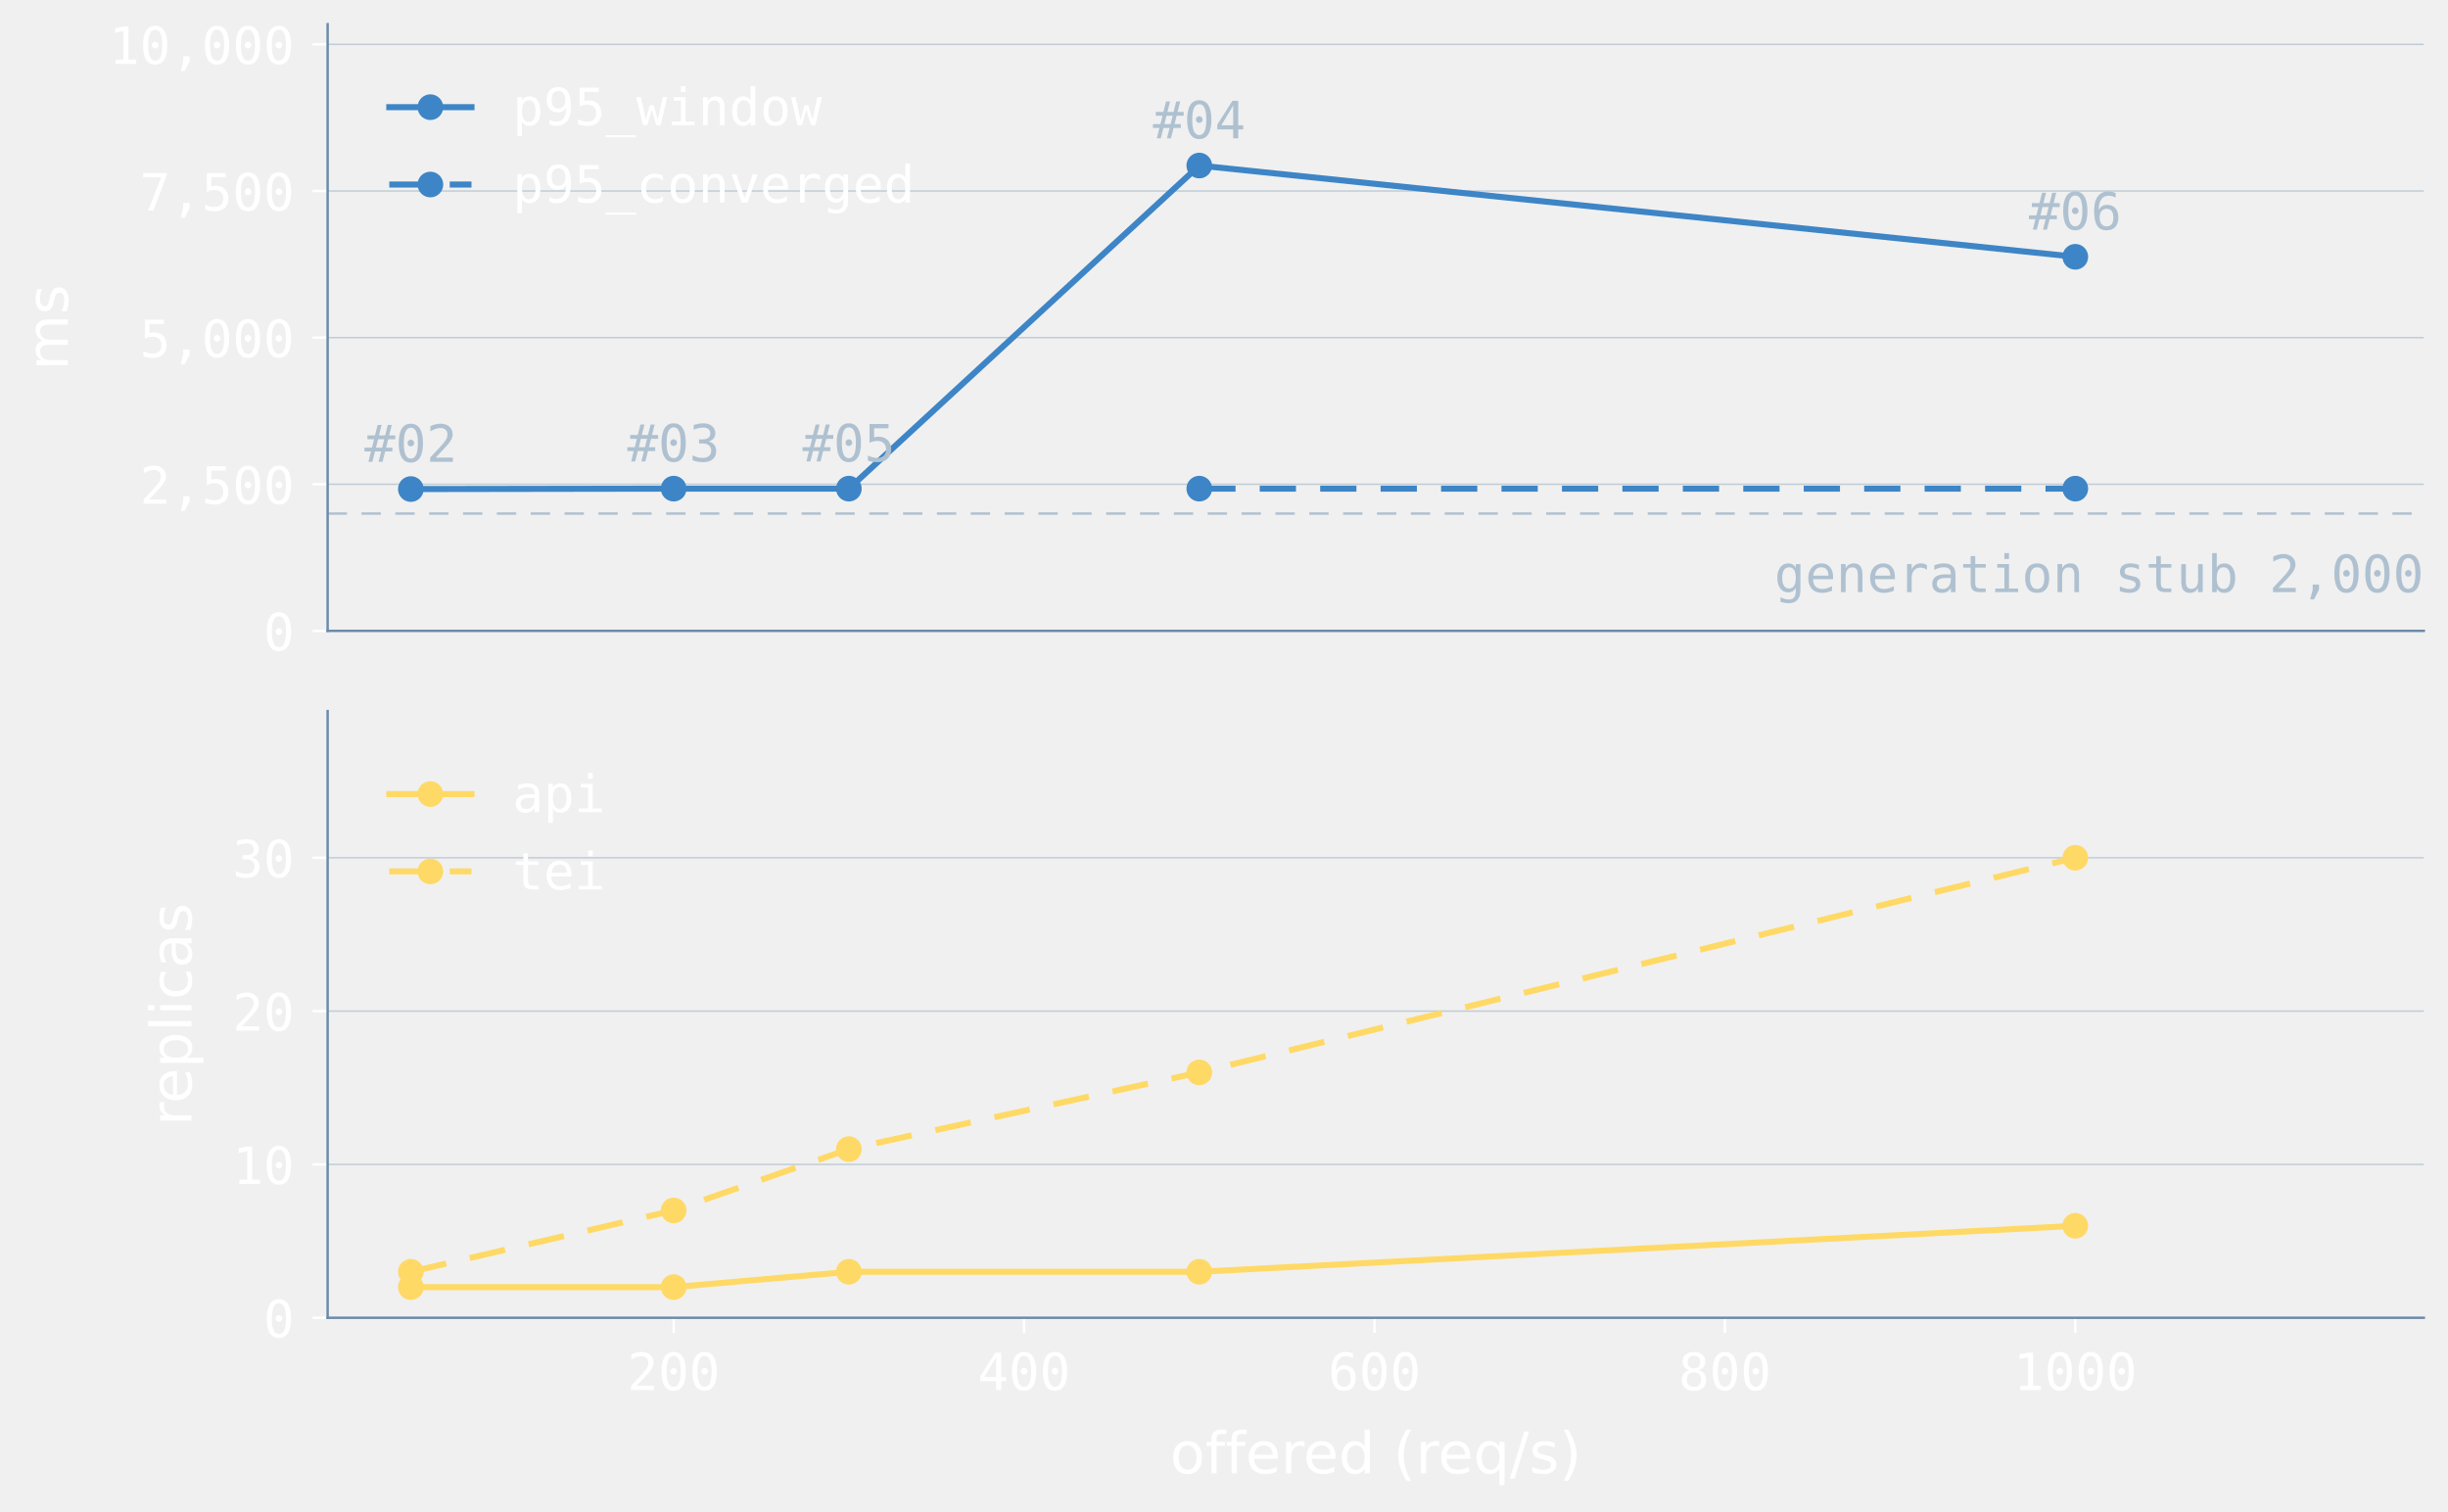
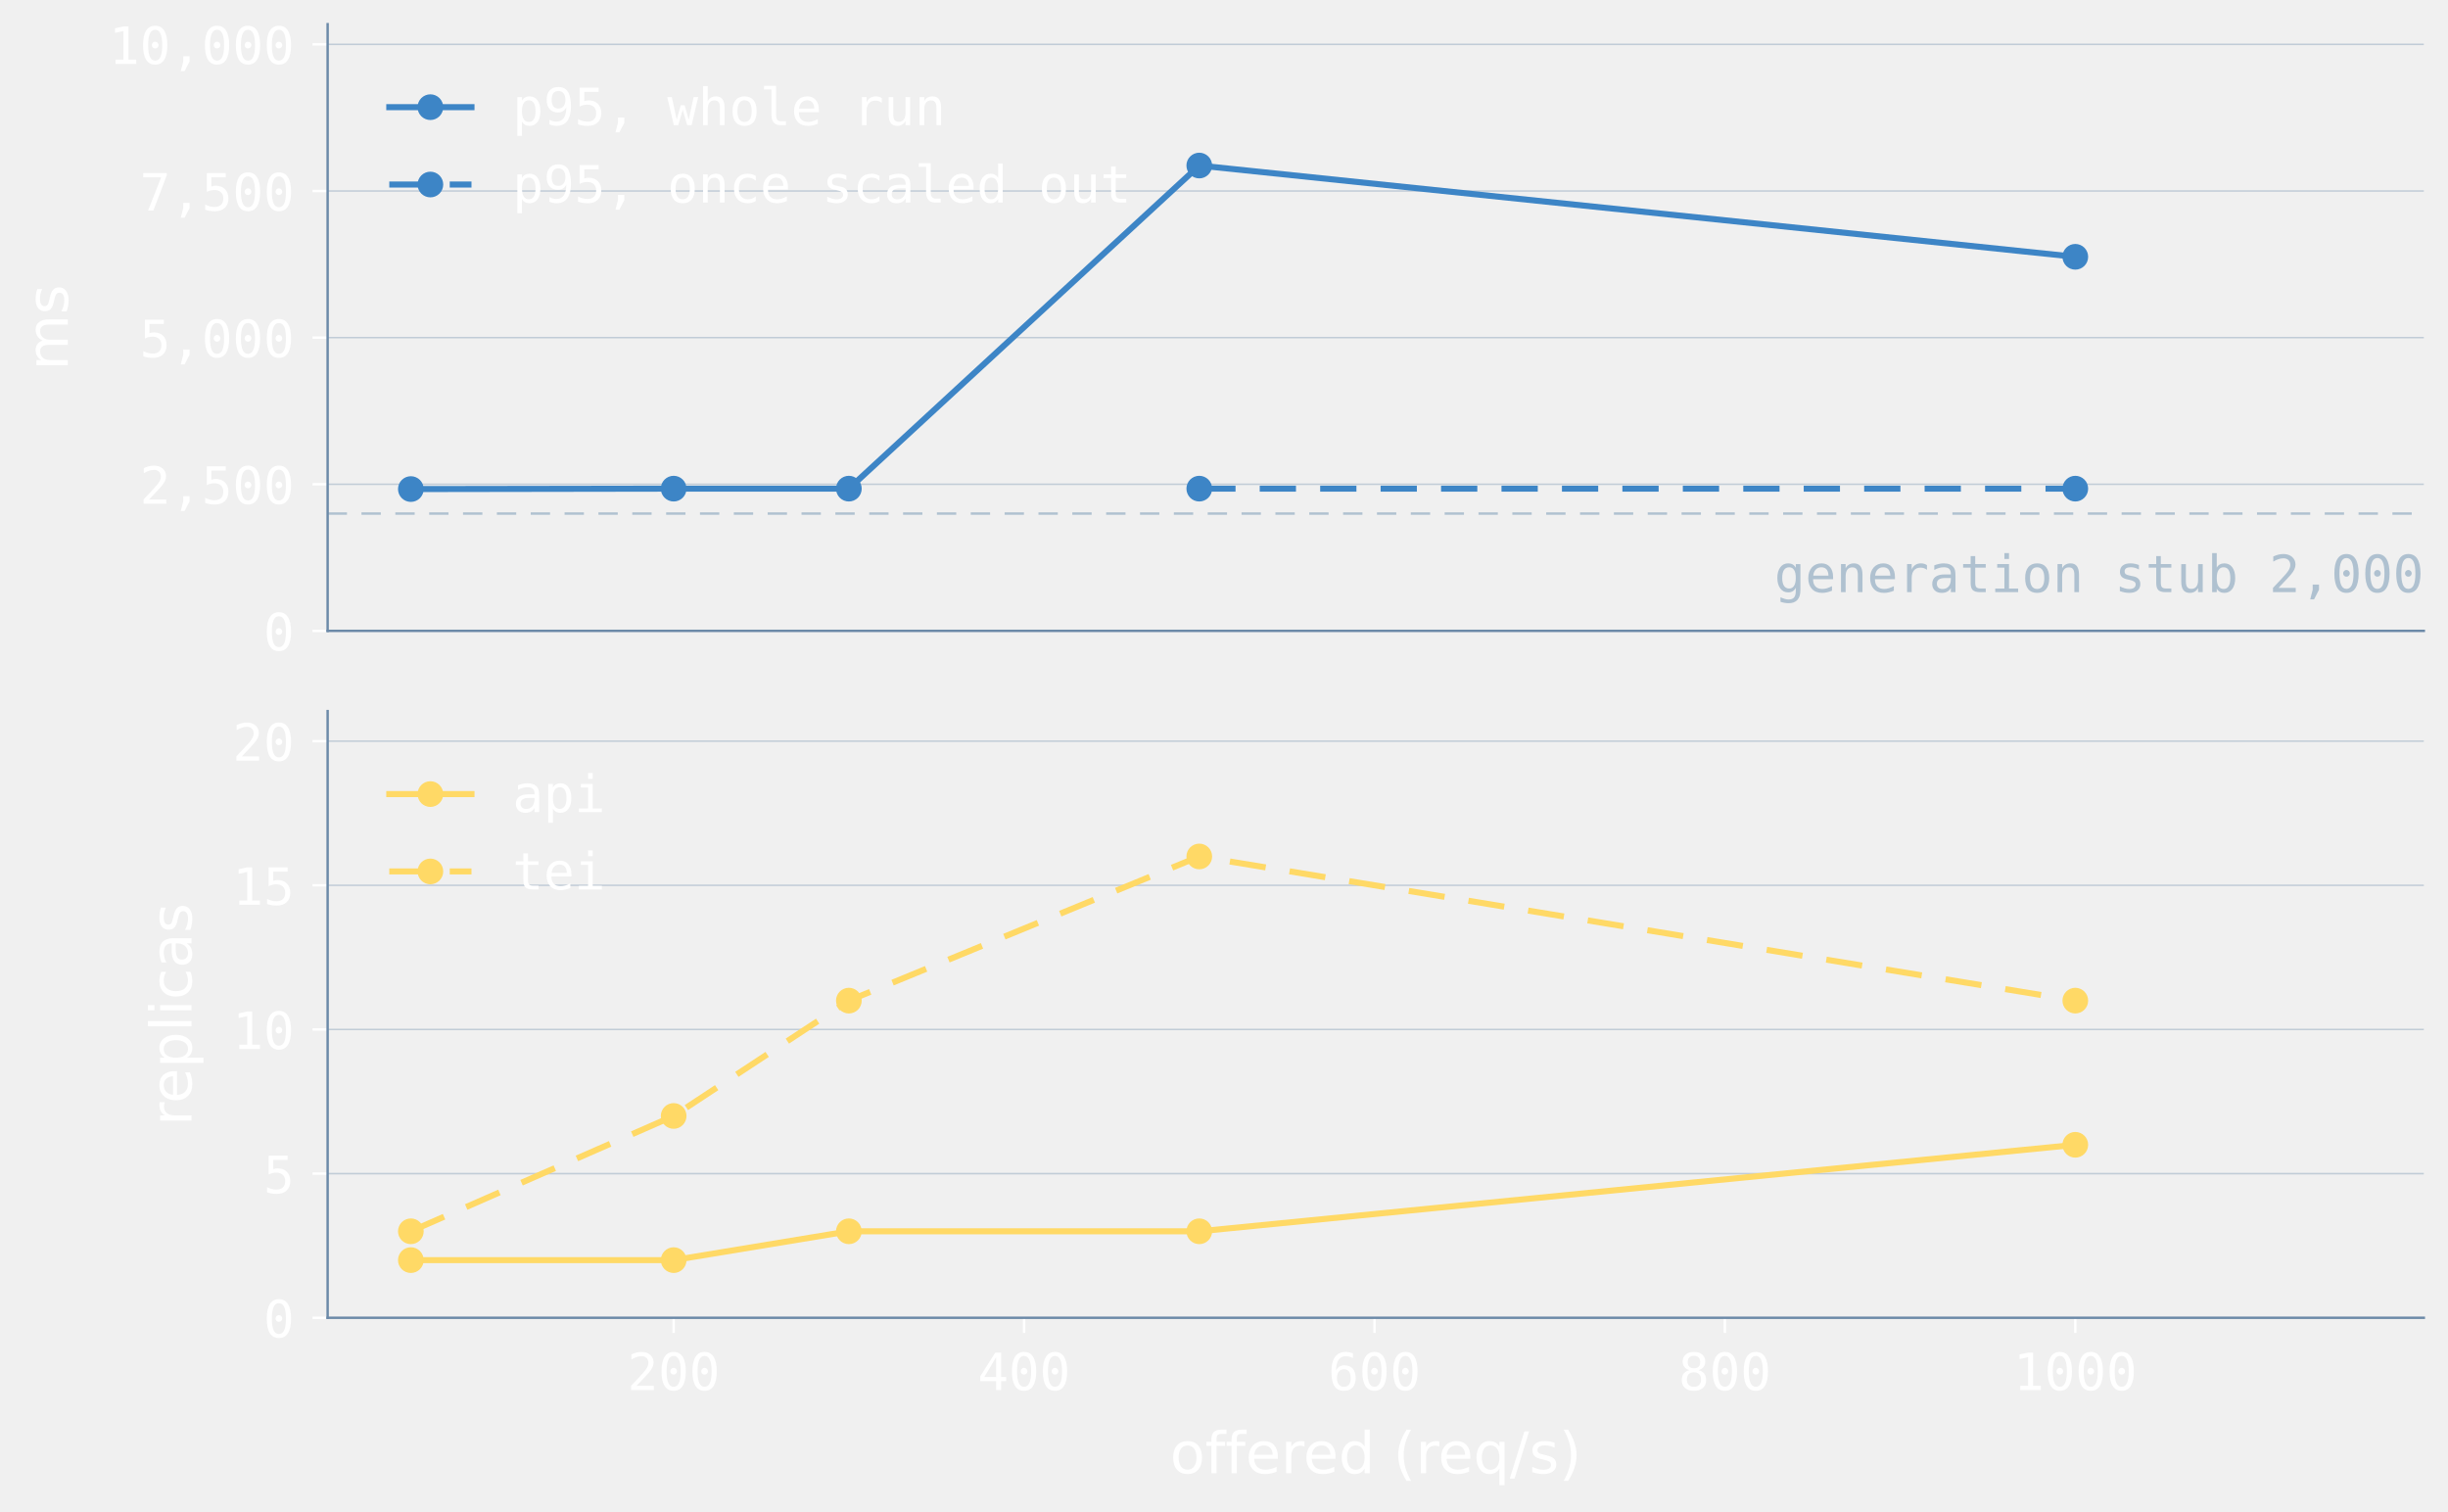
<svg xmlns="http://www.w3.org/2000/svg" xmlns:xlink="http://www.w3.org/1999/xlink" width="1620pt" height="1000pt" viewBox="0 0 1620 1000" version="1.1">
  <defs>
    <style type="text/css">*{stroke-linejoin: round; stroke-linecap: butt}</style>
  </defs>
  <g id="figure_1">
    <g id="patch_1">
      <path d="M 0 1000  L 1620 1000  L 1620 0  L 0 0  L 0 1000  z " style="fill: none" />
    </g>
    <g id="axes_1">
      <g id="patch_2">
        <path d="M 216.814 417.457  L 1604 417.457  L 1604 16  L 216.814 16  L 216.814 417.457  z " style="fill: none" />
      </g>
      <g id="matplotlib.axis_1">
        <g id="xtick_1">
          <g id="line2d_1" />
        </g>
        <g id="xtick_2">
          <g id="line2d_2" />
        </g>
        <g id="xtick_3">
          <g id="line2d_3" />
        </g>
        <g id="xtick_4">
          <g id="line2d_4" />
        </g>
        <g id="xtick_5">
          <g id="line2d_5" />
        </g>
      </g>
      <g id="matplotlib.axis_2">
        <g id="ytick_1">
          <g id="line2d_6">
-             <path d="M 216.814 417.457  L 1604 417.457  " clip-path="url(#pde4e68b287)" style="fill: none; stroke: #6c8aa8; stroke-opacity: 0.35; stroke-linecap: square" />
+             <path d="M 216.814 417.457  L 1604 417.457  " clip-path="url(#p36cacfbbc2)" style="fill: none; stroke: #6c8aa8; stroke-opacity: 0.35; stroke-linecap: square" />
          </g>
          <g id="line2d_7">
            <defs>
              <path id="m7a5e694007" d="M 0 0  L -10 0  " style="stroke: #ffffff; stroke-width: 1.6" />
            </defs>
            <g>
              <use xlink:href="#m7a5e694007" x="216.814" y="417.457" style="fill: #ffffff; stroke: #ffffff; stroke-width: 1.6" />
            </g>
          </g>
          <g id="text_1">
            <text style="font-size: 34px; font-family: 'IBM Plex Mono', 'DejaVu Sans Mono', 'Bitstream Vera Sans Mono', 'Computer Modern Typewriter', 'Andale Mono', 'Nimbus Mono L', 'Courier New', 'Courier', 'Fixed', 'Terminal', monospace; text-anchor: end; fill: #ffffff" x="194.814" y="430.373" transform="rotate(-0 194.8144 430.3725)">0</text>
          </g>
        </g>
        <g id="ytick_2">
          <g id="line2d_8">
-             <path d="M 216.814 320.433  L 1604 320.433  " clip-path="url(#pde4e68b287)" style="fill: none; stroke: #6c8aa8; stroke-opacity: 0.35; stroke-linecap: square" />
+             <path d="M 216.814 320.433  L 1604 320.433  " clip-path="url(#p36cacfbbc2)" style="fill: none; stroke: #6c8aa8; stroke-opacity: 0.35; stroke-linecap: square" />
          </g>
          <g id="line2d_9">
            <g>
              <use xlink:href="#m7a5e694007" x="216.814" y="320.433" style="fill: #ffffff; stroke: #ffffff; stroke-width: 1.6" />
            </g>
          </g>
          <g id="text_2">
            <text style="font-size: 34px; font-family: 'IBM Plex Mono', 'DejaVu Sans Mono', 'Bitstream Vera Sans Mono', 'Computer Modern Typewriter', 'Andale Mono', 'Nimbus Mono L', 'Courier New', 'Courier', 'Fixed', 'Terminal', monospace; text-anchor: end; fill: #ffffff" x="194.814" y="333.349" transform="rotate(-0 194.8144 333.3494)">2,500</text>
          </g>
        </g>
        <g id="ytick_3">
          <g id="line2d_10">
-             <path d="M 216.814 223.41  L 1604 223.41  " clip-path="url(#pde4e68b287)" style="fill: none; stroke: #6c8aa8; stroke-opacity: 0.35; stroke-linecap: square" />
+             <path d="M 216.814 223.41  L 1604 223.41  " clip-path="url(#p36cacfbbc2)" style="fill: none; stroke: #6c8aa8; stroke-opacity: 0.35; stroke-linecap: square" />
          </g>
          <g id="line2d_11">
            <g>
              <use xlink:href="#m7a5e694007" x="216.814" y="223.41" style="fill: #ffffff; stroke: #ffffff; stroke-width: 1.6" />
            </g>
          </g>
          <g id="text_3">
            <text style="font-size: 34px; font-family: 'IBM Plex Mono', 'DejaVu Sans Mono', 'Bitstream Vera Sans Mono', 'Computer Modern Typewriter', 'Andale Mono', 'Nimbus Mono L', 'Courier New', 'Courier', 'Fixed', 'Terminal', monospace; text-anchor: end; fill: #ffffff" x="194.814" y="236.326" transform="rotate(-0 194.8144 236.3262)">5,000</text>
          </g>
        </g>
        <g id="ytick_4">
          <g id="line2d_12">
-             <path d="M 216.814 126.387  L 1604 126.387  " clip-path="url(#pde4e68b287)" style="fill: none; stroke: #6c8aa8; stroke-opacity: 0.35; stroke-linecap: square" />
+             <path d="M 216.814 126.387  L 1604 126.387  " clip-path="url(#p36cacfbbc2)" style="fill: none; stroke: #6c8aa8; stroke-opacity: 0.35; stroke-linecap: square" />
          </g>
          <g id="line2d_13">
            <g>
              <use xlink:href="#m7a5e694007" x="216.814" y="126.387" style="fill: #ffffff; stroke: #ffffff; stroke-width: 1.6" />
            </g>
          </g>
          <g id="text_4">
            <text style="font-size: 34px; font-family: 'IBM Plex Mono', 'DejaVu Sans Mono', 'Bitstream Vera Sans Mono', 'Computer Modern Typewriter', 'Andale Mono', 'Nimbus Mono L', 'Courier New', 'Courier', 'Fixed', 'Terminal', monospace; text-anchor: end; fill: #ffffff" x="194.814" y="139.303" transform="rotate(-0 194.8144 139.3031)">7,500</text>
          </g>
        </g>
        <g id="ytick_5">
          <g id="line2d_14">
-             <path d="M 216.814 29.364  L 1604 29.364  " clip-path="url(#pde4e68b287)" style="fill: none; stroke: #6c8aa8; stroke-opacity: 0.35; stroke-linecap: square" />
+             <path d="M 216.814 29.364  L 1604 29.364  " clip-path="url(#p36cacfbbc2)" style="fill: none; stroke: #6c8aa8; stroke-opacity: 0.35; stroke-linecap: square" />
          </g>
          <g id="line2d_15">
            <g>
              <use xlink:href="#m7a5e694007" x="216.814" y="29.364" style="fill: #ffffff; stroke: #ffffff; stroke-width: 1.6" />
            </g>
          </g>
          <g id="text_5">
            <text style="font-size: 34px; font-family: 'IBM Plex Mono', 'DejaVu Sans Mono', 'Bitstream Vera Sans Mono', 'Computer Modern Typewriter', 'Andale Mono', 'Nimbus Mono L', 'Courier New', 'Courier', 'Fixed', 'Terminal', monospace; text-anchor: end; fill: #ffffff" x="194.814" y="42.28" transform="rotate(-0 194.8144 42.27991)">10,000</text>
          </g>
        </g>
        <g id="text_6">
          <text style="font-size: 38px; font-family: 'Poppins', sans-serif, 'DejaVu Sans'; text-anchor: middle; fill: #ffffff" x="44.871" y="216.728" transform="rotate(-90 44.87109 216.7283)">ms</text>
        </g>
      </g>
      <g id="line2d_16">
-         <path d="M 216.814 339.838  L 1604 339.838  " clip-path="url(#pde4e68b287)" style="fill: none; stroke-dasharray: 12.8,9.6; stroke-dashoffset: 0; stroke: #afc1d0; stroke-width: 1.6" />
+         <path d="M 216.814 339.838  L 1604 339.838  " clip-path="url(#p36cacfbbc2)" style="fill: none; stroke-dasharray: 12.8,9.6; stroke-dashoffset: 0; stroke: #afc1d0; stroke-width: 1.6" />
      </g>
      <g id="patch_3">
        <path d="M 216.814 417.457  L 216.814 16  " style="fill: none; stroke: #6c8aa8; stroke-width: 1.6; stroke-linejoin: miter; stroke-linecap: square" />
      </g>
      <g id="patch_4">
        <path d="M 216.814 417.457  L 1604 417.457  " style="fill: none; stroke: #6c8aa8; stroke-width: 1.6; stroke-linejoin: miter; stroke-linecap: square" />
      </g>
      <g id="line2d_17">
-         <path d="M 271.888 323.616  L 445.805 323.344  L 561.75 323.344  L 793.639 109.544  L 1373.362 169.931  " clip-path="url(#pde4e68b287)" style="fill: none; stroke: #3d85c6; stroke-width: 4; stroke-linecap: square" />
+         <path d="M 271.888 323.616  L 445.805 323.344  L 561.75 323.344  L 793.639 109.544  L 1373.362 169.931  " clip-path="url(#p36cacfbbc2)" style="fill: none; stroke: #3d85c6; stroke-width: 4; stroke-linecap: square" />
        <defs>
          <path id="ma0158c9866" d="M 0 8  C 2.122 8 4.157 7.157 5.657 5.657  C 7.157 4.157 8 2.122 8 0  C 8 -2.122 7.157 -4.157 5.657 -5.657  C 4.157 -7.157 2.122 -8 0 -8  C -2.122 -8 -4.157 -7.157 -5.657 -5.657  C -7.157 -4.157 -8 -2.122 -8 0  C -8 2.122 -7.157 4.157 -5.657 5.657  C -4.157 7.157 -2.122 8 0 8  z " style="stroke: #3d85c6" />
        </defs>
-         <g clip-path="url(#pde4e68b287)">
+         <g clip-path="url(#p36cacfbbc2)">
          <use xlink:href="#ma0158c9866" x="271.888" y="323.616" style="fill: #3d85c6; stroke: #3d85c6" />
          <use xlink:href="#ma0158c9866" x="445.805" y="323.344" style="fill: #3d85c6; stroke: #3d85c6" />
          <use xlink:href="#ma0158c9866" x="561.75" y="323.344" style="fill: #3d85c6; stroke: #3d85c6" />
          <use xlink:href="#ma0158c9866" x="793.639" y="109.544" style="fill: #3d85c6; stroke: #3d85c6" />
          <use xlink:href="#ma0158c9866" x="1373.362" y="169.931" style="fill: #3d85c6; stroke: #3d85c6" />
        </g>
      </g>
      <g id="line2d_18">
-         <path d="M 793.639 323.344  L 1373.362 323.344  " clip-path="url(#pde4e68b287)" style="fill: none; stroke-dasharray: 24,16; stroke-dashoffset: 0; stroke: #3d85c6; stroke-width: 4" />
-         <g clip-path="url(#pde4e68b287)">
+         <path d="M 793.639 323.344  L 1373.362 323.344  " clip-path="url(#p36cacfbbc2)" style="fill: none; stroke-dasharray: 24,16; stroke-dashoffset: 0; stroke: #3d85c6; stroke-width: 4" />
+         <g clip-path="url(#p36cacfbbc2)">
          <use xlink:href="#ma0158c9866" x="793.639" y="323.344" style="fill: #3d85c6; stroke: #3d85c6" />
          <use xlink:href="#ma0158c9866" x="1373.362" y="323.344" style="fill: #3d85c6; stroke: #3d85c6" />
        </g>
      </g>
      <g id="text_7">
        <text style="font-size: 34px; font-family: 'IBM Plex Mono', 'DejaVu Sans Mono', 'Bitstream Vera Sans Mono', 'Computer Modern Typewriter', 'Andale Mono', 'Nimbus Mono L', 'Courier New', 'Courier', 'Fixed', 'Terminal', monospace; text-anchor: end; fill: #afc1d0" x="1604" y="391.838" transform="rotate(-0 1604 391.838)">generation stub  2,000</text>
-       </g>
-       <g id="text_8">
-         <text style="font-size: 34px; font-family: 'IBM Plex Mono', 'DejaVu Sans Mono', 'Bitstream Vera Sans Mono', 'Computer Modern Typewriter', 'Andale Mono', 'Nimbus Mono L', 'Courier New', 'Courier', 'Fixed', 'Terminal', monospace; text-anchor: middle; fill: #afc1d0" x="271.888" y="305.616" transform="rotate(-0 271.8881 305.6157)">#02</text>
-       </g>
-       <g id="text_9">
-         <text style="font-size: 34px; font-family: 'IBM Plex Mono', 'DejaVu Sans Mono', 'Bitstream Vera Sans Mono', 'Computer Modern Typewriter', 'Andale Mono', 'Nimbus Mono L', 'Courier New', 'Courier', 'Fixed', 'Terminal', monospace; text-anchor: middle; fill: #afc1d0" x="445.805" y="305.344" transform="rotate(-0 445.8051 305.3441)">#03</text>
-       </g>
-       <g id="text_10">
-         <text style="font-size: 34px; font-family: 'IBM Plex Mono', 'DejaVu Sans Mono', 'Bitstream Vera Sans Mono', 'Computer Modern Typewriter', 'Andale Mono', 'Nimbus Mono L', 'Courier New', 'Courier', 'Fixed', 'Terminal', monospace; text-anchor: middle; fill: #afc1d0" x="561.75" y="305.344" transform="rotate(-0 561.7497 305.3441)">#05</text>
-       </g>
-       <g id="text_11">
-         <text style="font-size: 34px; font-family: 'IBM Plex Mono', 'DejaVu Sans Mono', 'Bitstream Vera Sans Mono', 'Computer Modern Typewriter', 'Andale Mono', 'Nimbus Mono L', 'Courier New', 'Courier', 'Fixed', 'Terminal', monospace; text-anchor: middle; fill: #afc1d0" x="793.639" y="91.544" transform="rotate(-0 793.639 91.54383)">#04</text>
-       </g>
-       <g id="text_12">
-         <text style="font-size: 34px; font-family: 'IBM Plex Mono', 'DejaVu Sans Mono', 'Bitstream Vera Sans Mono', 'Computer Modern Typewriter', 'Andale Mono', 'Nimbus Mono L', 'Courier New', 'Courier', 'Fixed', 'Terminal', monospace; text-anchor: middle; fill: #afc1d0" x="1373.362" y="151.931" transform="rotate(-0 1373.362 151.931)">#06</text>
      </g>
      <g id="legend_1">
        <g id="line2d_19">
          <path d="M 257.614 70.915  L 284.814 70.915  L 312.014 70.915  " style="fill: none; stroke: #3d85c6; stroke-width: 4; stroke-linecap: square" />
          <g>
            <use xlink:href="#ma0158c9866" x="284.814" y="70.915" style="fill: #3d85c6; stroke: #3d85c6" />
          </g>
        </g>
-         <g id="text_13">
-           <text style="font-size: 34px; font-family: 'IBM Plex Mono', 'DejaVu Sans Mono', 'Bitstream Vera Sans Mono', 'Computer Modern Typewriter', 'Andale Mono', 'Nimbus Mono L', 'Courier New', 'Courier', 'Fixed', 'Terminal', monospace; text-anchor: start; fill: #ffffff" x="339.214" y="82.815" transform="rotate(-0 339.2144 82.81531)">p95_window</text>
+         <g id="text_8">
+           <text style="font-size: 34px; font-family: 'IBM Plex Mono', 'DejaVu Sans Mono', 'Bitstream Vera Sans Mono', 'Computer Modern Typewriter', 'Andale Mono', 'Nimbus Mono L', 'Courier New', 'Courier', 'Fixed', 'Terminal', monospace; text-anchor: start; fill: #ffffff" x="339.214" y="82.815" transform="rotate(-0 339.2144 82.81531)">p95, whole run</text>
        </g>
        <g id="line2d_20">
          <path d="M 257.614 122.099  L 284.814 122.099  L 312.014 122.099  " style="fill: none; stroke-dasharray: 24,16; stroke-dashoffset: 0; stroke: #3d85c6; stroke-width: 4" />
          <g>
            <use xlink:href="#ma0158c9866" x="284.814" y="122.099" style="fill: #3d85c6; stroke: #3d85c6" />
          </g>
        </g>
-         <g id="text_14">
-           <text style="font-size: 34px; font-family: 'IBM Plex Mono', 'DejaVu Sans Mono', 'Bitstream Vera Sans Mono', 'Computer Modern Typewriter', 'Andale Mono', 'Nimbus Mono L', 'Courier New', 'Courier', 'Fixed', 'Terminal', monospace; text-anchor: start; fill: #ffffff" x="339.214" y="133.999" transform="rotate(-0 339.2144 133.9986)">p95_converged</text>
+         <g id="text_9">
+           <text style="font-size: 34px; font-family: 'IBM Plex Mono', 'DejaVu Sans Mono', 'Bitstream Vera Sans Mono', 'Computer Modern Typewriter', 'Andale Mono', 'Nimbus Mono L', 'Courier New', 'Courier', 'Fixed', 'Terminal', monospace; text-anchor: start; fill: #ffffff" x="339.214" y="133.999" transform="rotate(-0 339.2144 133.9986)">p95, once scaled out</text>
        </g>
      </g>
    </g>
    <g id="axes_2">
      <g id="patch_5">
        <path d="M 216.814 871.997  L 1604 871.997  L 1604 470.541  L 216.814 470.541  L 216.814 871.997  z " style="fill: none" />
      </g>
      <g id="matplotlib.axis_3">
        <g id="xtick_6">
          <g id="line2d_21">
            <defs>
              <path id="mb8e4c66821" d="M 0 0  L 0 10  " style="stroke: #ffffff; stroke-width: 1.6" />
            </defs>
            <g>
              <use xlink:href="#mb8e4c66821" x="445.805" y="871.997" style="fill: #ffffff; stroke: #ffffff; stroke-width: 1.6" />
            </g>
          </g>
-           <g id="text_15">
+           <g id="text_10">
            <text style="font-size: 34px; font-family: 'IBM Plex Mono', 'DejaVu Sans Mono', 'Bitstream Vera Sans Mono', 'Computer Modern Typewriter', 'Andale Mono', 'Nimbus Mono L', 'Courier New', 'Courier', 'Fixed', 'Terminal', monospace; text-anchor: middle; fill: #ffffff" x="445.805" y="919.829" transform="rotate(-0 445.8051 919.8291)">200</text>
          </g>
        </g>
        <g id="xtick_7">
          <g id="line2d_22">
            <g>
              <use xlink:href="#mb8e4c66821" x="677.694" y="871.997" style="fill: #ffffff; stroke: #ffffff; stroke-width: 1.6" />
            </g>
          </g>
-           <g id="text_16">
+           <g id="text_11">
            <text style="font-size: 34px; font-family: 'IBM Plex Mono', 'DejaVu Sans Mono', 'Bitstream Vera Sans Mono', 'Computer Modern Typewriter', 'Andale Mono', 'Nimbus Mono L', 'Courier New', 'Courier', 'Fixed', 'Terminal', monospace; text-anchor: middle; fill: #ffffff" x="677.694" y="919.829" transform="rotate(-0 677.6944 919.8291)">400</text>
          </g>
        </g>
        <g id="xtick_8">
          <g id="line2d_23">
            <g>
              <use xlink:href="#mb8e4c66821" x="909.584" y="871.997" style="fill: #ffffff; stroke: #ffffff; stroke-width: 1.6" />
            </g>
          </g>
-           <g id="text_17">
+           <g id="text_12">
            <text style="font-size: 34px; font-family: 'IBM Plex Mono', 'DejaVu Sans Mono', 'Bitstream Vera Sans Mono', 'Computer Modern Typewriter', 'Andale Mono', 'Nimbus Mono L', 'Courier New', 'Courier', 'Fixed', 'Terminal', monospace; text-anchor: middle; fill: #ffffff" x="909.584" y="919.829" transform="rotate(-0 909.5837 919.8291)">600</text>
          </g>
        </g>
        <g id="xtick_9">
          <g id="line2d_24">
            <g>
              <use xlink:href="#mb8e4c66821" x="1141.473" y="871.997" style="fill: #ffffff; stroke: #ffffff; stroke-width: 1.6" />
            </g>
          </g>
-           <g id="text_18">
+           <g id="text_13">
            <text style="font-size: 34px; font-family: 'IBM Plex Mono', 'DejaVu Sans Mono', 'Bitstream Vera Sans Mono', 'Computer Modern Typewriter', 'Andale Mono', 'Nimbus Mono L', 'Courier New', 'Courier', 'Fixed', 'Terminal', monospace; text-anchor: middle; fill: #ffffff" x="1141.473" y="919.829" transform="rotate(-0 1141.473 919.8291)">800</text>
          </g>
        </g>
        <g id="xtick_10">
          <g id="line2d_25">
            <g>
              <use xlink:href="#mb8e4c66821" x="1373.362" y="871.997" style="fill: #ffffff; stroke: #ffffff; stroke-width: 1.6" />
            </g>
          </g>
-           <g id="text_19">
+           <g id="text_14">
            <text style="font-size: 34px; font-family: 'IBM Plex Mono', 'DejaVu Sans Mono', 'Bitstream Vera Sans Mono', 'Computer Modern Typewriter', 'Andale Mono', 'Nimbus Mono L', 'Courier New', 'Courier', 'Fixed', 'Terminal', monospace; text-anchor: middle; fill: #ffffff" x="1373.362" y="919.829" transform="rotate(-0 1373.362 919.8291)">1000</text>
          </g>
        </g>
-         <g id="text_20">
+         <g id="text_15">
          <text style="font-size: 38px; font-family: 'Poppins', sans-serif, 'DejaVu Sans'; text-anchor: middle; fill: #ffffff" x="910.407" y="974.871" transform="rotate(-0 910.4072 974.8711)">offered  (req/s)</text>
        </g>
      </g>
      <g id="matplotlib.axis_4">
        <g id="ytick_6">
          <g id="line2d_26">
-             <path d="M 216.814 871.997  L 1604 871.997  " clip-path="url(#pc451f29d58)" style="fill: none; stroke: #6c8aa8; stroke-opacity: 0.35; stroke-linecap: square" />
+             <path d="M 216.814 871.997  L 1604 871.997  " clip-path="url(#pc41c2f23c5)" style="fill: none; stroke: #6c8aa8; stroke-opacity: 0.35; stroke-linecap: square" />
          </g>
          <g id="line2d_27">
            <g>
              <use xlink:href="#m7a5e694007" x="216.814" y="871.997" style="fill: #ffffff; stroke: #ffffff; stroke-width: 1.6" />
            </g>
          </g>
-           <g id="text_21">
+           <g id="text_16">
            <text style="font-size: 34px; font-family: 'IBM Plex Mono', 'DejaVu Sans Mono', 'Bitstream Vera Sans Mono', 'Computer Modern Typewriter', 'Andale Mono', 'Nimbus Mono L', 'Courier New', 'Courier', 'Fixed', 'Terminal', monospace; text-anchor: end; fill: #ffffff" x="194.814" y="884.913" transform="rotate(-0 194.8144 884.913)">0</text>
          </g>
        </g>
        <g id="ytick_7">
          <g id="line2d_28">
-             <path d="M 216.814 770.527  L 1604 770.527  " clip-path="url(#pc451f29d58)" style="fill: none; stroke: #6c8aa8; stroke-opacity: 0.35; stroke-linecap: square" />
+             <path d="M 216.814 776.603  L 1604 776.603  " clip-path="url(#pc41c2f23c5)" style="fill: none; stroke: #6c8aa8; stroke-opacity: 0.35; stroke-linecap: square" />
          </g>
          <g id="line2d_29">
            <g>
-               <use xlink:href="#m7a5e694007" x="216.814" y="770.527" style="fill: #ffffff; stroke: #ffffff; stroke-width: 1.6" />
-             </g>
-           </g>
-           <g id="text_22">
-             <text style="font-size: 34px; font-family: 'IBM Plex Mono', 'DejaVu Sans Mono', 'Bitstream Vera Sans Mono', 'Computer Modern Typewriter', 'Andale Mono', 'Nimbus Mono L', 'Courier New', 'Courier', 'Fixed', 'Terminal', monospace; text-anchor: end; fill: #ffffff" x="194.814" y="783.443" transform="rotate(-0 194.8144 783.4429)">10</text>
+               <use xlink:href="#m7a5e694007" x="216.814" y="776.603" style="fill: #ffffff; stroke: #ffffff; stroke-width: 1.6" />
+             </g>
+           </g>
+           <g id="text_17">
+             <text style="font-size: 34px; font-family: 'IBM Plex Mono', 'DejaVu Sans Mono', 'Bitstream Vera Sans Mono', 'Computer Modern Typewriter', 'Andale Mono', 'Nimbus Mono L', 'Courier New', 'Courier', 'Fixed', 'Terminal', monospace; text-anchor: end; fill: #ffffff" x="194.814" y="789.519" transform="rotate(-0 194.8144 789.5189)">5</text>
          </g>
        </g>
        <g id="ytick_8">
          <g id="line2d_30">
-             <path d="M 216.814 669.057  L 1604 669.057  " clip-path="url(#pc451f29d58)" style="fill: none; stroke: #6c8aa8; stroke-opacity: 0.35; stroke-linecap: square" />
+             <path d="M 216.814 681.209  L 1604 681.209  " clip-path="url(#pc41c2f23c5)" style="fill: none; stroke: #6c8aa8; stroke-opacity: 0.35; stroke-linecap: square" />
          </g>
          <g id="line2d_31">
            <g>
-               <use xlink:href="#m7a5e694007" x="216.814" y="669.057" style="fill: #ffffff; stroke: #ffffff; stroke-width: 1.6" />
-             </g>
-           </g>
-           <g id="text_23">
-             <text style="font-size: 34px; font-family: 'IBM Plex Mono', 'DejaVu Sans Mono', 'Bitstream Vera Sans Mono', 'Computer Modern Typewriter', 'Andale Mono', 'Nimbus Mono L', 'Courier New', 'Courier', 'Fixed', 'Terminal', monospace; text-anchor: end; fill: #ffffff" x="194.814" y="681.973" transform="rotate(-0 194.8144 681.9727)">20</text>
+               <use xlink:href="#m7a5e694007" x="216.814" y="681.209" style="fill: #ffffff; stroke: #ffffff; stroke-width: 1.6" />
+             </g>
+           </g>
+           <g id="text_18">
+             <text style="font-size: 34px; font-family: 'IBM Plex Mono', 'DejaVu Sans Mono', 'Bitstream Vera Sans Mono', 'Computer Modern Typewriter', 'Andale Mono', 'Nimbus Mono L', 'Courier New', 'Courier', 'Fixed', 'Terminal', monospace; text-anchor: end; fill: #ffffff" x="194.814" y="694.125" transform="rotate(-0 194.8144 694.1249)">10</text>
          </g>
        </g>
        <g id="ytick_9">
          <g id="line2d_32">
-             <path d="M 216.814 567.587  L 1604 567.587  " clip-path="url(#pc451f29d58)" style="fill: none; stroke: #6c8aa8; stroke-opacity: 0.35; stroke-linecap: square" />
+             <path d="M 216.814 585.815  L 1604 585.815  " clip-path="url(#pc41c2f23c5)" style="fill: none; stroke: #6c8aa8; stroke-opacity: 0.35; stroke-linecap: square" />
          </g>
          <g id="line2d_33">
            <g>
-               <use xlink:href="#m7a5e694007" x="216.814" y="567.587" style="fill: #ffffff; stroke: #ffffff; stroke-width: 1.6" />
-             </g>
-           </g>
-           <g id="text_24">
-             <text style="font-size: 34px; font-family: 'IBM Plex Mono', 'DejaVu Sans Mono', 'Bitstream Vera Sans Mono', 'Computer Modern Typewriter', 'Andale Mono', 'Nimbus Mono L', 'Courier New', 'Courier', 'Fixed', 'Terminal', monospace; text-anchor: end; fill: #ffffff" x="194.814" y="580.503" transform="rotate(-0 194.8144 580.5026)">30</text>
-           </g>
-         </g>
-         <g id="text_25">
+               <use xlink:href="#m7a5e694007" x="216.814" y="585.815" style="fill: #ffffff; stroke: #ffffff; stroke-width: 1.6" />
+             </g>
+           </g>
+           <g id="text_19">
+             <text style="font-size: 34px; font-family: 'IBM Plex Mono', 'DejaVu Sans Mono', 'Bitstream Vera Sans Mono', 'Computer Modern Typewriter', 'Andale Mono', 'Nimbus Mono L', 'Courier New', 'Courier', 'Fixed', 'Terminal', monospace; text-anchor: end; fill: #ffffff" x="194.814" y="598.731" transform="rotate(-0 194.8144 598.7308)">15</text>
+           </g>
+         </g>
+         <g id="ytick_10">
+           <g id="line2d_34">
+             <path d="M 216.814 490.421  L 1604 490.421  " clip-path="url(#pc41c2f23c5)" style="fill: none; stroke: #6c8aa8; stroke-opacity: 0.35; stroke-linecap: square" />
+           </g>
+           <g id="line2d_35">
+             <g>
+               <use xlink:href="#m7a5e694007" x="216.814" y="490.421" style="fill: #ffffff; stroke: #ffffff; stroke-width: 1.6" />
+             </g>
+           </g>
+           <g id="text_20">
+             <text style="font-size: 34px; font-family: 'IBM Plex Mono', 'DejaVu Sans Mono', 'Bitstream Vera Sans Mono', 'Computer Modern Typewriter', 'Andale Mono', 'Nimbus Mono L', 'Courier New', 'Courier', 'Fixed', 'Terminal', monospace; text-anchor: end; fill: #ffffff" x="194.814" y="503.337" transform="rotate(-0 194.8144 503.3367)">20</text>
+           </g>
+         </g>
+         <g id="text_21">
          <text style="font-size: 38px; font-family: 'Poppins', sans-serif, 'DejaVu Sans'; text-anchor: middle; fill: #ffffff" x="126.747" y="671.269" transform="rotate(-90 126.7473 671.2688)">replicas</text>
        </g>
      </g>
      <g id="patch_6">
        <path d="M 216.814 871.997  L 216.814 470.541  " style="fill: none; stroke: #6c8aa8; stroke-width: 1.6; stroke-linejoin: miter; stroke-linecap: square" />
      </g>
      <g id="patch_7">
        <path d="M 216.814 871.997  L 1604 871.997  " style="fill: none; stroke: #6c8aa8; stroke-width: 1.6; stroke-linejoin: miter; stroke-linecap: square" />
      </g>
-       <g id="line2d_34">
-         <path d="M 271.888 851.703  L 445.805 851.703  L 561.75 841.556  L 793.639 841.556  L 1373.362 811.115  " clip-path="url(#pc451f29d58)" style="fill: none; stroke: #ffd966; stroke-width: 4; stroke-linecap: square" />
+       <g id="line2d_36">
+         <path d="M 271.888 833.839  L 445.805 833.839  L 561.75 814.761  L 793.639 814.761  L 1373.362 757.524  " clip-path="url(#pc41c2f23c5)" style="fill: none; stroke: #ffd966; stroke-width: 4; stroke-linecap: square" />
        <defs>
          <path id="m0f50bdb9f4" d="M 0 8  C 2.122 8 4.157 7.157 5.657 5.657  C 7.157 4.157 8 2.122 8 0  C 8 -2.122 7.157 -4.157 5.657 -5.657  C 4.157 -7.157 2.122 -8 0 -8  C -2.122 -8 -4.157 -7.157 -5.657 -5.657  C -7.157 -4.157 -8 -2.122 -8 0  C -8 2.122 -7.157 4.157 -5.657 5.657  C -4.157 7.157 -2.122 8 0 8  z " style="stroke: #ffd966" />
        </defs>
-         <g clip-path="url(#pc451f29d58)">
-           <use xlink:href="#m0f50bdb9f4" x="271.888" y="851.703" style="fill: #ffd966; stroke: #ffd966" />
-           <use xlink:href="#m0f50bdb9f4" x="445.805" y="851.703" style="fill: #ffd966; stroke: #ffd966" />
-           <use xlink:href="#m0f50bdb9f4" x="561.75" y="841.556" style="fill: #ffd966; stroke: #ffd966" />
-           <use xlink:href="#m0f50bdb9f4" x="793.639" y="841.556" style="fill: #ffd966; stroke: #ffd966" />
-           <use xlink:href="#m0f50bdb9f4" x="1373.362" y="811.115" style="fill: #ffd966; stroke: #ffd966" />
-         </g>
-       </g>
-       <g id="line2d_35">
-         <path d="M 271.888 841.556  L 445.805 800.968  L 561.75 760.38  L 793.639 709.645  L 1373.362 567.587  " clip-path="url(#pc451f29d58)" style="fill: none; stroke-dasharray: 24,16; stroke-dashoffset: 0; stroke: #ffd966; stroke-width: 4" />
-         <g clip-path="url(#pc451f29d58)">
-           <use xlink:href="#m0f50bdb9f4" x="271.888" y="841.556" style="fill: #ffd966; stroke: #ffd966" />
-           <use xlink:href="#m0f50bdb9f4" x="445.805" y="800.968" style="fill: #ffd966; stroke: #ffd966" />
-           <use xlink:href="#m0f50bdb9f4" x="561.75" y="760.38" style="fill: #ffd966; stroke: #ffd966" />
-           <use xlink:href="#m0f50bdb9f4" x="793.639" y="709.645" style="fill: #ffd966; stroke: #ffd966" />
-           <use xlink:href="#m0f50bdb9f4" x="1373.362" y="567.587" style="fill: #ffd966; stroke: #ffd966" />
+         <g clip-path="url(#pc41c2f23c5)">
+           <use xlink:href="#m0f50bdb9f4" x="271.888" y="833.839" style="fill: #ffd966; stroke: #ffd966" />
+           <use xlink:href="#m0f50bdb9f4" x="445.805" y="833.839" style="fill: #ffd966; stroke: #ffd966" />
+           <use xlink:href="#m0f50bdb9f4" x="561.75" y="814.761" style="fill: #ffd966; stroke: #ffd966" />
+           <use xlink:href="#m0f50bdb9f4" x="793.639" y="814.761" style="fill: #ffd966; stroke: #ffd966" />
+           <use xlink:href="#m0f50bdb9f4" x="1373.362" y="757.524" style="fill: #ffd966; stroke: #ffd966" />
+         </g>
+       </g>
+       <g id="line2d_37">
+         <path d="M 271.888 814.761  L 445.805 738.445  L 561.75 662.13  L 793.639 566.736  L 1373.362 662.13  " clip-path="url(#pc41c2f23c5)" style="fill: none; stroke-dasharray: 24,16; stroke-dashoffset: 0; stroke: #ffd966; stroke-width: 4" />
+         <g clip-path="url(#pc41c2f23c5)">
+           <use xlink:href="#m0f50bdb9f4" x="271.888" y="814.761" style="fill: #ffd966; stroke: #ffd966" />
+           <use xlink:href="#m0f50bdb9f4" x="445.805" y="738.445" style="fill: #ffd966; stroke: #ffd966" />
+           <use xlink:href="#m0f50bdb9f4" x="561.75" y="662.13" style="fill: #ffd966; stroke: #ffd966" />
+           <use xlink:href="#m0f50bdb9f4" x="793.639" y="566.736" style="fill: #ffd966; stroke: #ffd966" />
+           <use xlink:href="#m0f50bdb9f4" x="1373.362" y="662.13" style="fill: #ffd966; stroke: #ffd966" />
        </g>
      </g>
      <g id="legend_2">
-         <g id="line2d_36">
+         <g id="line2d_38">
          <path d="M 257.614 525.456  L 284.814 525.456  L 312.014 525.456  " style="fill: none; stroke: #ffd966; stroke-width: 4; stroke-linecap: square" />
          <g>
            <use xlink:href="#m0f50bdb9f4" x="284.814" y="525.456" style="fill: #ffd966; stroke: #ffd966" />
          </g>
        </g>
-         <g id="text_26">
+         <g id="text_22">
          <text style="font-size: 34px; font-family: 'IBM Plex Mono', 'DejaVu Sans Mono', 'Bitstream Vera Sans Mono', 'Computer Modern Typewriter', 'Andale Mono', 'Nimbus Mono L', 'Courier New', 'Courier', 'Fixed', 'Terminal', monospace; text-anchor: start; fill: #ffffff" x="339.214" y="537.356" transform="rotate(-0 339.2144 537.3558)">api</text>
        </g>
-         <g id="line2d_37">
+         <g id="line2d_39">
          <path d="M 257.614 576.639  L 284.814 576.639  L 312.014 576.639  " style="fill: none; stroke-dasharray: 24,16; stroke-dashoffset: 0; stroke: #ffd966; stroke-width: 4" />
          <g>
            <use xlink:href="#m0f50bdb9f4" x="284.814" y="576.639" style="fill: #ffd966; stroke: #ffd966" />
          </g>
        </g>
-         <g id="text_27">
+         <g id="text_23">
          <text style="font-size: 34px; font-family: 'IBM Plex Mono', 'DejaVu Sans Mono', 'Bitstream Vera Sans Mono', 'Computer Modern Typewriter', 'Andale Mono', 'Nimbus Mono L', 'Courier New', 'Courier', 'Fixed', 'Terminal', monospace; text-anchor: start; fill: #ffffff" x="339.214" y="588.539" transform="rotate(-0 339.2144 588.5391)">tei</text>
        </g>
      </g>
    </g>
  </g>
  <defs>
-     <clipPath id="pde4e68b287">
+     <clipPath id="p36cacfbbc2">
      <rect x="216.814" y="16" width="1387.186" height="401.457" />
    </clipPath>
-     <clipPath id="pc451f29d58">
+     <clipPath id="pc41c2f23c5">
      <rect x="216.814" y="470.541" width="1387.186" height="401.457" />
    </clipPath>
  </defs>
</svg>
